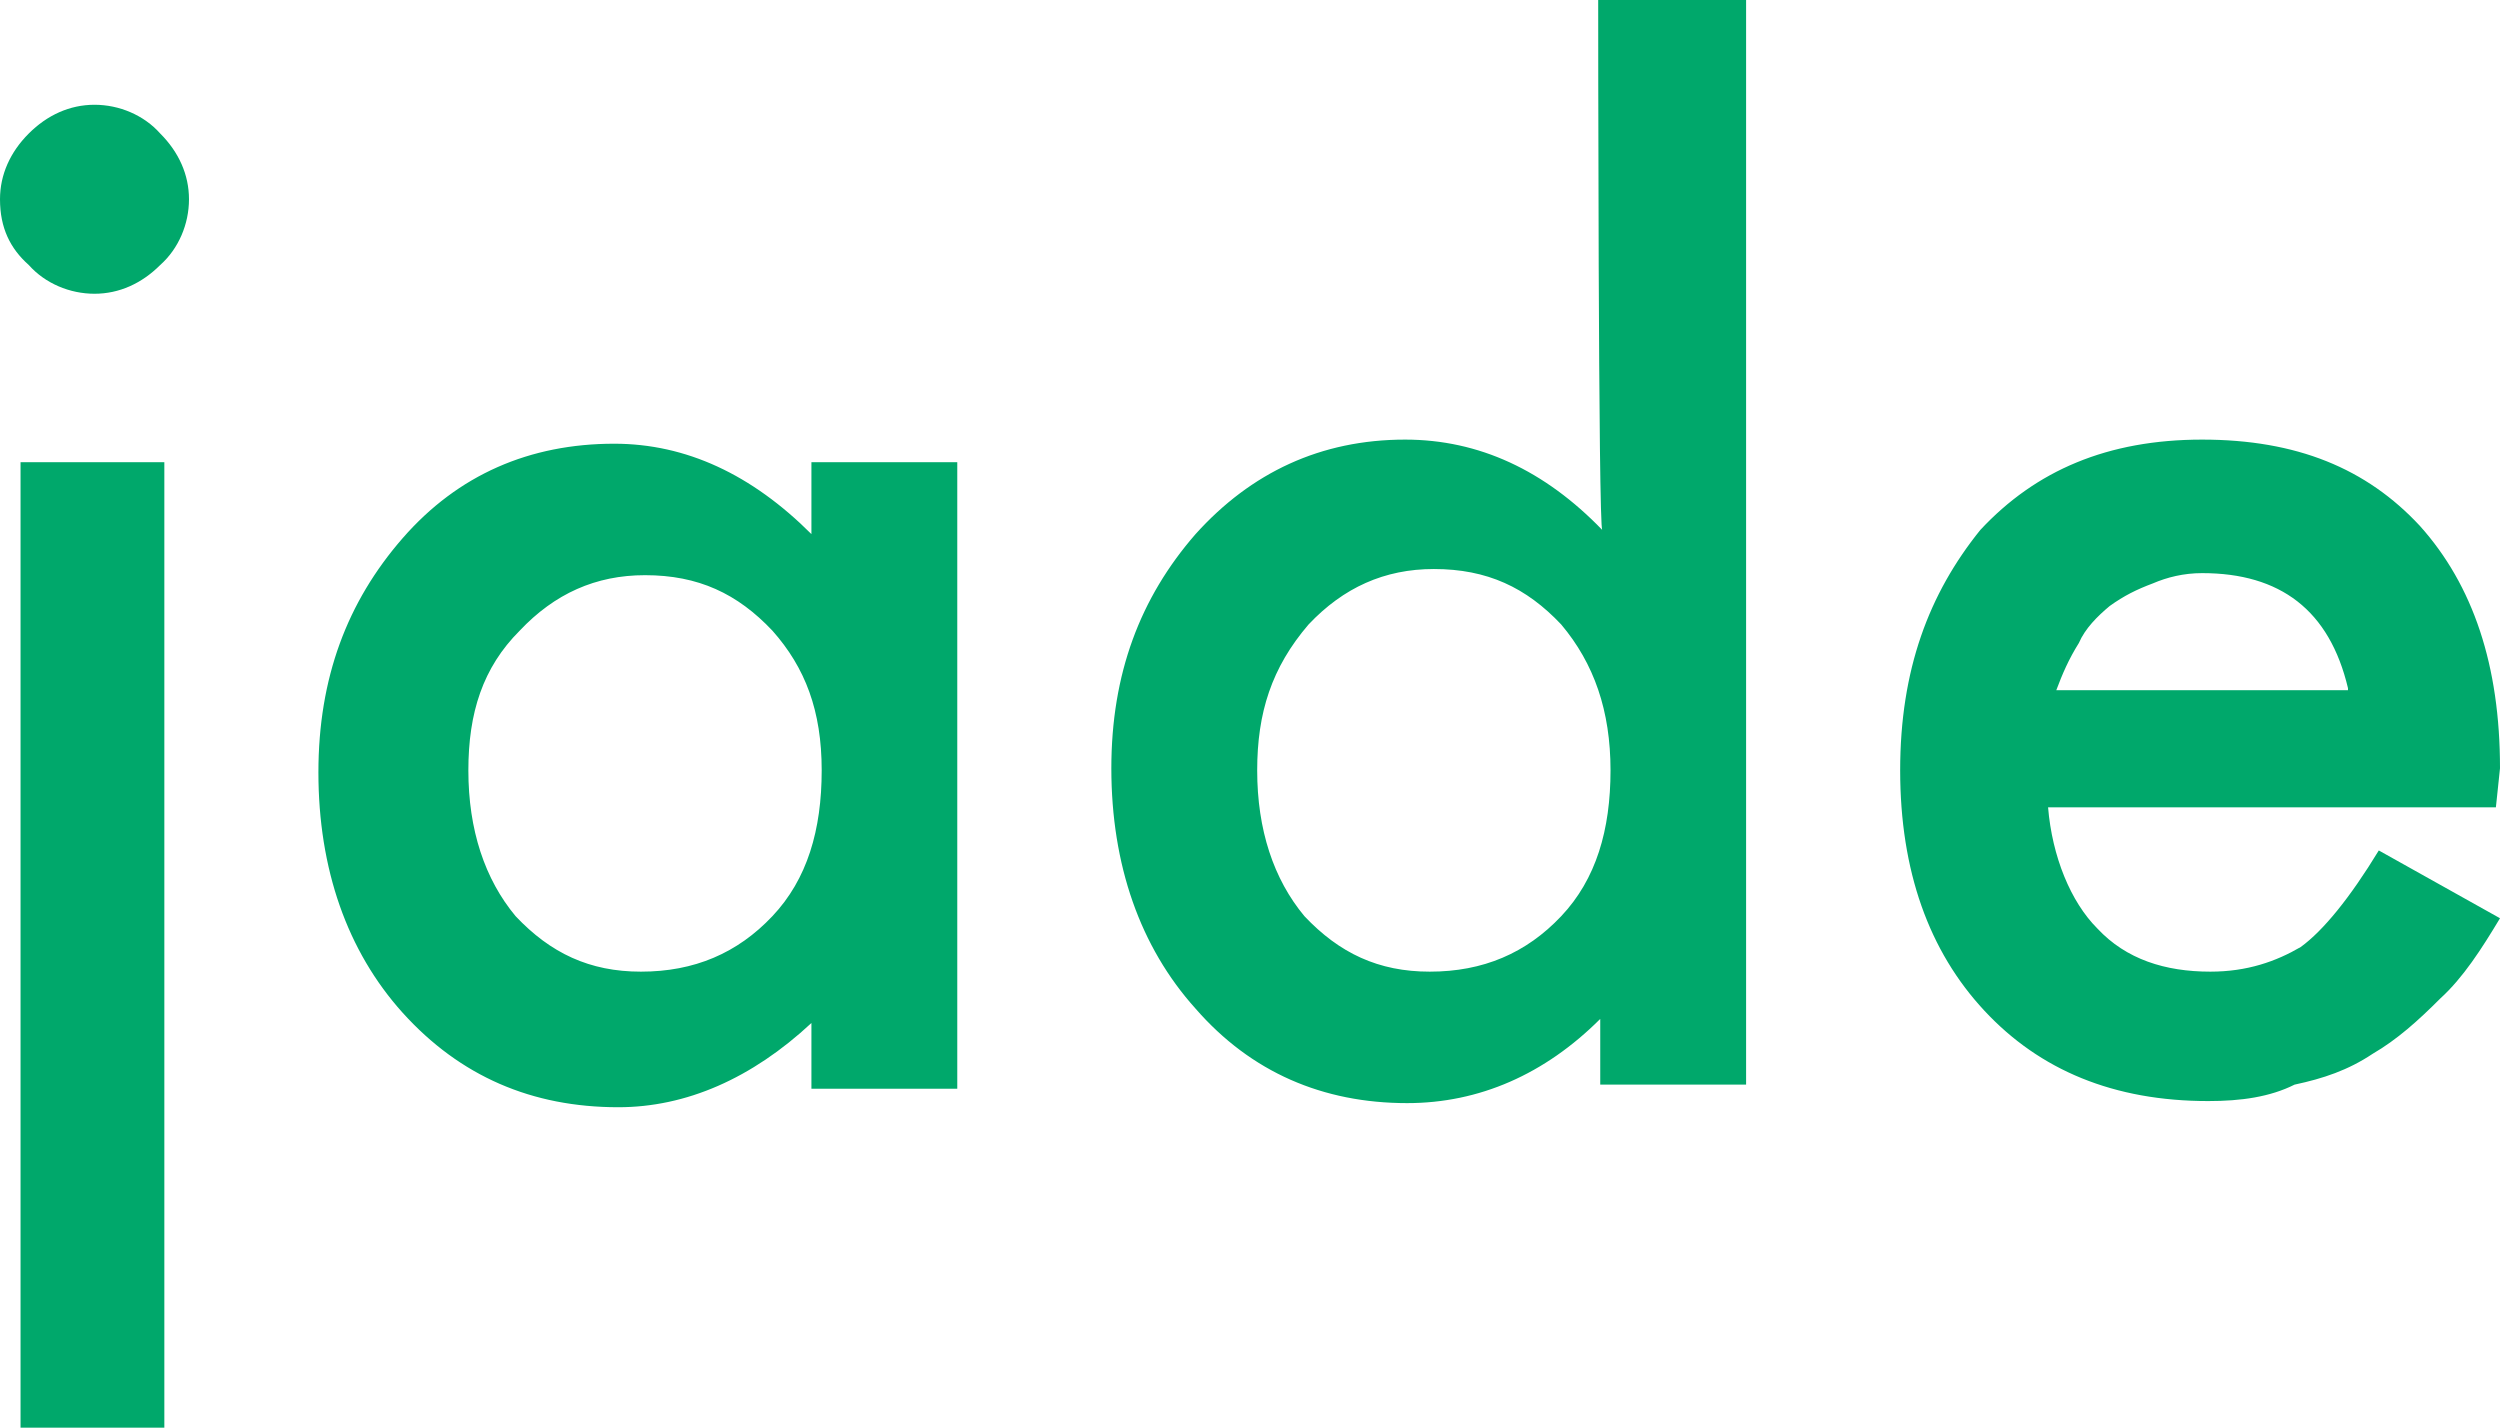
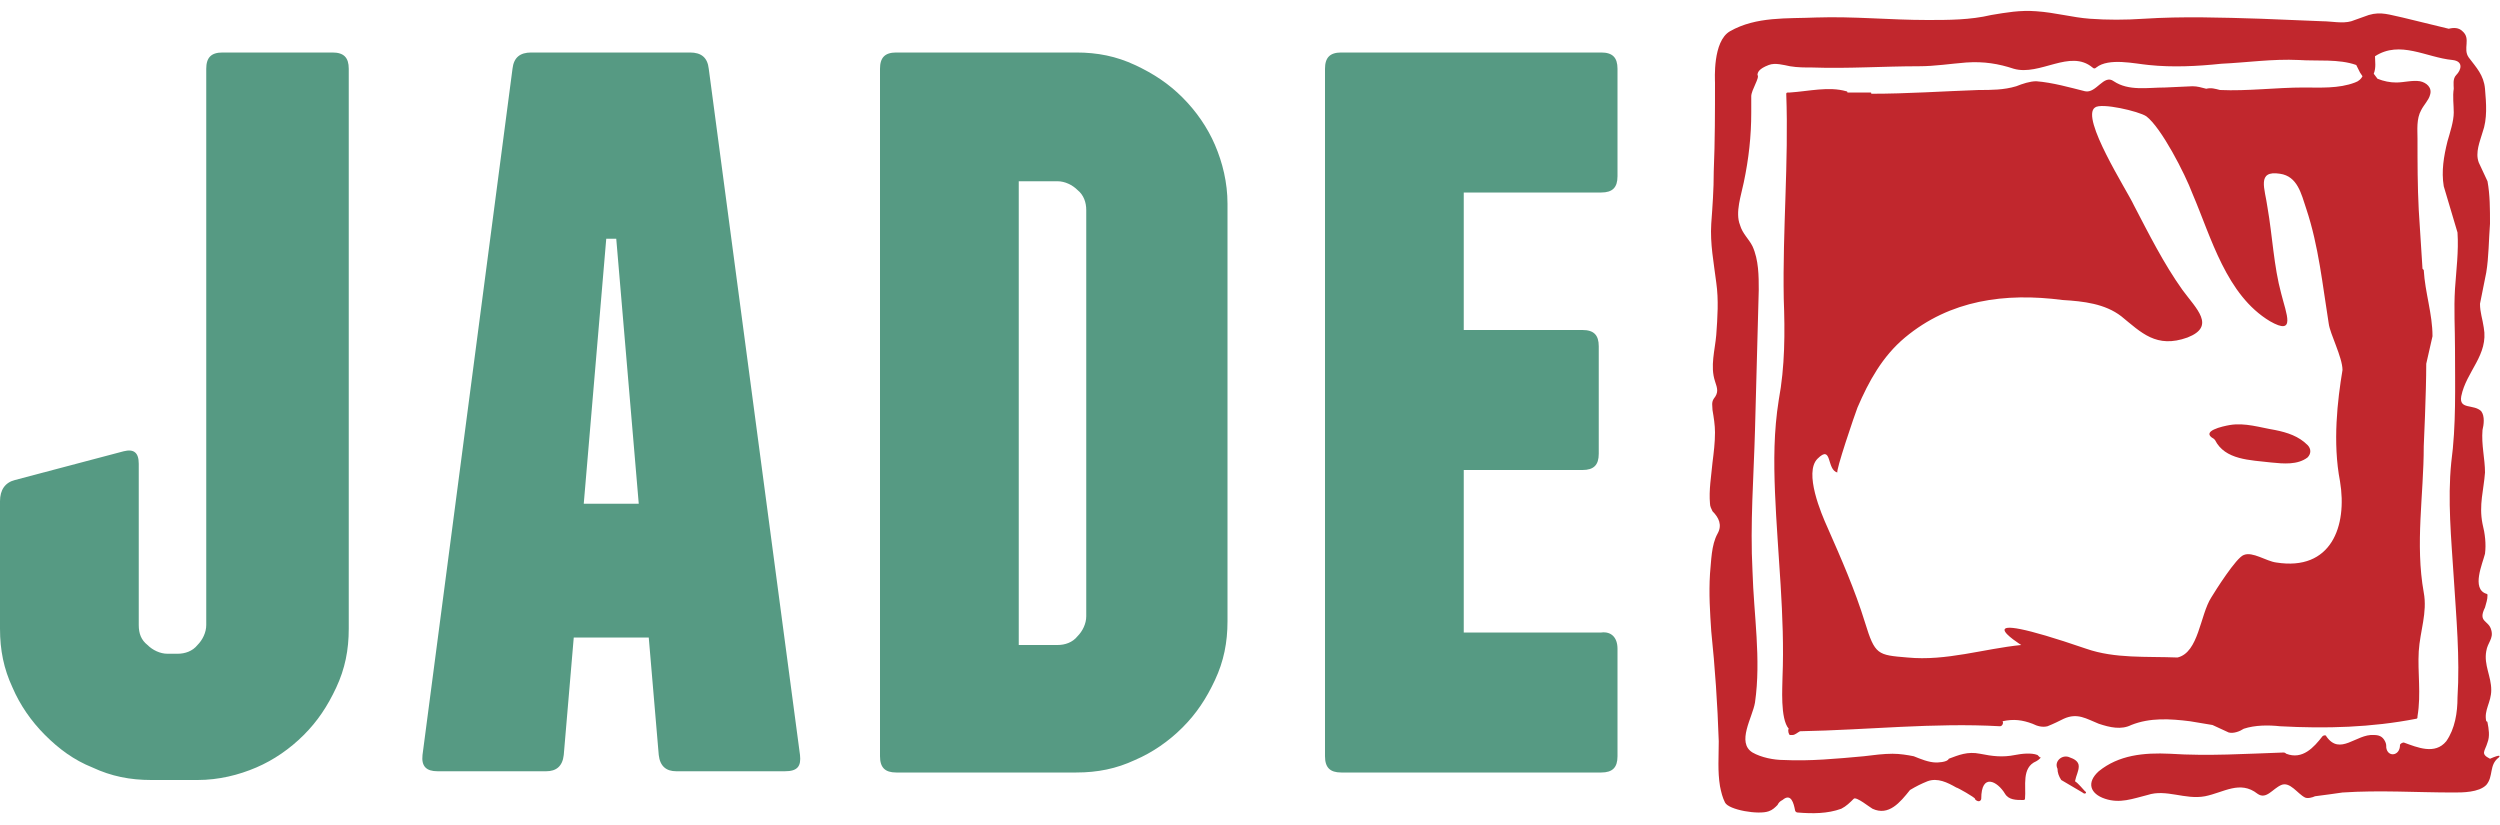
- <svg xmlns="http://www.w3.org/2000/svg" version="1.1" id="logo-jade-color" viewBox="0 0 121.7 69.5">
-   <path fill="#00A86B" d="M0,9.7c0-1.2,0.5-2.3,1.4-3.2s2-1.4,3.2-1.4c1.2,0,2.4,0.5,3.2,1.4c0.9,0.9,1.4,2,1.4,3.2c0,1.2-0.5,2.4-1.4,3.2 c-0.9,0.9-2,1.4-3.2,1.4c-1.2,0-2.4-0.5-3.2-1.4C0.5,12.1,0,11.1,0,9.7z M8,22.5v47h-7v-47H8z M39.5,22.5h7.1V53h-7.1v-3.2 c-2.9,2.7-6.1,4.1-9.4,4.1c-4.2,0-7.7-1.5-10.5-4.6c-2.7-3-4.1-7-4.1-11.7c0-4.6,1.4-8.3,4.1-11.4s6.2-4.6,10.3-4.6 c3.5,0,6.7,1.5,9.6,4.4C39.5,26.1,39.5,22.5,39.5,22.5z M22.8,37.5c0,2.9,0.8,5.3,2.3,7.1c1.7,1.8,3.6,2.7,6.1,2.7 c2.6,0,4.7-0.9,6.4-2.7c1.7-1.8,2.4-4.2,2.4-7.1c0-2.9-0.8-5-2.4-6.8c-1.7-1.8-3.6-2.7-6.2-2.7c-2.4,0-4.4,0.9-6.1,2.7 C23.5,32.5,22.8,34.7,22.8,37.5z M77.8,0H85v52.8h-7.1v-3.2c-2.7,2.7-5.9,4.1-9.4,4.1c-4.1,0-7.6-1.5-10.3-4.6 c-2.7-3-4.1-7-4.1-11.7c0-4.6,1.4-8.3,4.1-11.4c2.7-3,6.1-4.6,10.2-4.6c3.6,0,6.8,1.5,9.6,4.4C77.8,25.9,77.8,0,77.8,0z M61.2,37.5 c0,2.9,0.8,5.3,2.3,7.1c1.7,1.8,3.6,2.7,6.1,2.7c2.6,0,4.7-0.9,6.4-2.7c1.7-1.8,2.4-4.2,2.4-7.1c0-2.9-0.8-5.2-2.4-7.1 c-1.7-1.8-3.6-2.7-6.2-2.7c-2.4,0-4.4,0.9-6.1,2.7C61.9,32.5,61.2,34.7,61.2,37.5z M121.5,39.3H99.7c0.2,2.4,1.1,4.6,2.4,5.9 c1.4,1.5,3.3,2.1,5.5,2.1c1.8,0,3.2-0.5,4.4-1.2c1.1-0.8,2.4-2.4,3.8-4.7l5.9,3.3c-0.9,1.5-1.8,2.9-2.9,3.9c-1.1,1.1-2.1,2-3.3,2.7 c-1.2,0.8-2.4,1.2-3.8,1.5c-1.2,0.6-2.6,0.8-4.2,0.8c-4.6,0-8.2-1.5-10.9-4.4c-2.7-2.9-4.1-6.8-4.1-11.7s1.4-8.6,3.9-11.7 c2.7-2.9,6.2-4.4,10.8-4.4c4.6,0,8,1.4,10.6,4.2c2.6,2.9,3.9,6.8,3.9,11.8L121.5,39.3z M114.3,33.5c-0.9-3.8-3.3-5.6-7.1-5.6 c-0.9,0-1.7,0.2-2.4,0.5c-0.8,0.3-1.4,0.6-2.1,1.1c-0.6,0.5-1.2,1.1-1.5,1.8c-0.5,0.8-0.8,1.5-1.1,2.3H114.3z" />
+ <svg xmlns="http://www.w3.org/2000/svg" viewBox="0 0 200 66" enable-background="new 0 0 200 66">
+   <path fill="#569A83" d="M26.6 4.2c.9 0 1.3.4 1.3 1.3v44.8c0 1.7-.3 3.2-1 4.7s-1.5 2.7-2.6 3.8c-1.1 1.1-2.4 2-3.8 2.6-1.4.6-3 1-4.7 1h-3.7c-1.7 0-3.2-.3-4.7-1-1.5-.6-2.7-1.5-3.8-2.6s-2-2.4-2.6-3.8c-.7-1.5-1-3-1-4.7v-10.2c0-.9.4-1.5 1.2-1.7l8.7-2.3c.8-.2 1.2.1 1.2 1v12.9c0 .7.2 1.2.7 1.6.4.4 1 .7 1.6.7h.8c.6 0 1.2-.2 1.6-.7.4-.4.7-1 .7-1.6v-44.5c0-.9.4-1.3 1.3-1.3h8.8zm37.4 56.2l-7.3-54.9c-.1-.9-.6-1.3-1.5-1.3h-12.7c-.9 0-1.4.4-1.5 1.3l-7.2 54.9c-.1.9.3 1.3 1.2 1.3h8.7c.8 0 1.3-.4 1.4-1.3l.8-9.4h6l.8 9.4c.1.9.6 1.3 1.4 1.3h8.7c1 0 1.3-.4 1.2-1.3zm-12.9-20.1h-4.4l1.8-21.2h.8l1.8 21.2zm46.1-28.7c-.6-1.4-1.5-2.7-2.6-3.8-1.1-1.1-2.3-1.9-3.8-2.6-1.5-.7-3-1-4.7-1h-14.4c-.9 0-1.3.4-1.3 1.3v55c0 .9.4 1.3 1.3 1.3h14.4c1.7 0 3.2-.3 4.7-1 1.4-.6 2.7-1.5 3.8-2.6 1.1-1.1 1.9-2.3 2.6-3.8s1-3 1-4.7v-33.4c0-1.7-.4-3.3-1-4.7zm-10.3 37.7c0 .6-.3 1.2-.7 1.6-.4.5-1 .7-1.6.7h-3.1v-37.1h3.1c.6 0 1.2.3 1.6.7.5.4.7 1 .7 1.6v32.5zm42.5 2.6v8.6c0 .9-.4 1.3-1.3 1.3h-20.8c-.9 0-1.3-.4-1.3-1.3v-55c0-.9.4-1.3 1.3-1.3h20.8c.9 0 1.3.4 1.3 1.3v8.6c0 .9-.4 1.3-1.3 1.3h-11v11h9.5c.9 0 1.3.4 1.3 1.3v8.6c0 .9-.4 1.3-1.3 1.3h-9.5v13h11c.8-.1 1.3.4 1.3 1.3z" />
+   <path fill="#C1272D" d="M184.6 35.6c.3.3.3.7 0 1-.8.6-1.9.5-2.9.4-1.7-.2-3.7-.2-4.5-1.8l-.1-.1c-1.1-.6.7-1 1.3-1.1 1.2-.2 2.4.2 3.6.4 1 .2 1.9.5 2.6 1.2zm15.3 25c-.8.6-.4 1.5-1 2.2-.6.6-1.9.6-2.6.6-3 0-5.9-.2-8.9 0-.7.1-1.4.2-2.2.3-.2.1-.6.2-.8.1-.6-.3-1.2-1.3-1.9-1-.7.3-1.2 1.2-1.9.7-1.4-1.1-2.7-.1-4.2.2-1.6.3-3.1-.6-4.6-.1-1.2.3-2.2.7-3.4.3-1.2-.4-1.5-1.3-.5-2.2 1.6-1.3 3.6-1.5 5.7-1.4 3.1.2 6.1 0 9.1-.1.1 0 .2.1.2.1 1.3.5 2.2-.5 2.9-1.4.1-.1.3-.1.3 0 1.1 1.6 2.4-.2 3.8-.1.4 0 .7.1.9.5.1.2.1.3.1.5.1.8 1.1.7 1.1-.2 0-.1.2-.2.3-.2 1.1.4 2.5 1 3.4-.1.7-1 .9-2.3.9-3.5.2-3.2-.1-6.4-.3-9.6-.2-3.1-.5-6.2-.2-9.2.4-3 .3-6 .3-9.1 0-1.6-.1-3.2 0-4.8.1-1.5.3-3 .2-4.5l-1.1-3.7c-.2-1.2 0-2.4.3-3.6.2-.7.5-1.6.5-2.3 0-.6-.1-1.3 0-1.9 0-.3-.1-.8.2-1.1.4-.4.6-1.1-.3-1.2-2.1-.2-4.2-1.6-6.2-.3 0 .4.1.9-.1 1.4l.3.4c.5.2 1 .3 1.5.3.6 0 1.3-.2 1.9-.1.5.1 1 .5.8 1.1-.1.4-.5.8-.7 1.2-.4.7-.3 1.6-.3 2.3 0 1.9 0 3.8.1 5.7.1 1.6.2 3.2.3 4.7l.1.1c.1 1.8.7 3.5.7 5.3l-.5 2.2c0 2.3-.2 6.6-.2 6.6 0 3.9-.7 7.8 0 11.7.3 1.6-.3 3.1-.4 4.7-.1 1.7.2 3.4-.1 5.2 0 .1 0 .2-.1.2-3.6.7-7.2.8-10.9.6-.9-.1-2-.1-2.9.2-.3.2-.8.4-1.2.3l-1.3-.6-1.8-.3c-1.6-.2-3.2-.3-4.7.3-.8.4-1.7.2-2.6-.1-1-.4-1.7-.9-2.8-.4-.4.2-.8.4-1.3.6-.4.1-.8 0-1.2-.2-.8-.3-1.5-.4-2.4-.2.1.1 0 .4-.2.4-5.3-.3-10.6.3-16 .4-.2.1-.4.3-.6.3h-.2c-.1 0-.2-.4-.1-.5-.7-.8-.5-3.4-.5-4.1.2-4.9-.4-9.9-.6-14.8-.1-2.5-.1-4.9.3-7.4.5-2.7.5-5.4.4-8.1-.1-5.5.4-10.9.2-16.4 0-.1.1-.1.2-.1h.1c1.5-.1 3.1-.5 4.5-.1 0 0 .1 0 .1.1h1.8c.1 0 .1 0 .1.1 2.9 0 5.7-.2 8.6-.3 1 0 2 0 3-.3.5-.2 1.1-.4 1.6-.4 1.3.1 2.7.5 3.9.8.9.2 1.5-1.4 2.3-.8 1.2.8 2.7.5 4.1.5l2.2-.1c.4 0 .7.1 1.1.2.4-.1.7 0 1.1.1 2.2.1 4.5-.2 6.7-.2 1.3 0 2.8.1 4.1-.4.3-.1.5-.3.6-.5l-.2-.3-.3-.6c-1.4-.5-3.1-.3-4.6-.4-2.1-.1-4.1.2-6.2.3-1.9.2-3.9.3-5.8.1-1.1-.1-3.2-.6-4.2.2-.1.1-.2.1-.3 0-1.8-1.5-4.2.7-6.3.1-1.2-.4-2.4-.6-3.8-.5-1.3.1-2.5.3-3.8.3-2.8 0-5.7.2-8.5.1-.6 0-1.2 0-1.8-.1-.5-.1-1.2-.3-1.7-.1-.8.3-.9.6-.9.8.2.2-.5 1.2-.5 1.7v1.3c0 1.9-.2 3.7-.6 5.6-.2 1-.7 2.4-.3 3.4.2.7.7 1.1 1 1.7.5 1.1.5 2.4.5 3.5l-.3 11.2c-.1 3.7-.4 7.5-.2 11.3.1 3.5.7 7 .2 10.5-.2 1.2-1.5 3.2-.2 4 .7.4 1.7.6 2.5.6 2.1.1 4.2-.1 6.4-.3.8-.1 1.6-.2 2.3-.2.6 0 1.2.1 1.7.2.5.2 1.2.5 1.8.5 0 0 .9 0 1-.3.8-.3 1.5-.6 2.5-.4 1 .2 1.8.3 2.8.1.5-.1 1.3-.2 1.8 0l.2.2c.2-.1-.1.2-.3.3-1.2.5-.8 2-.9 3 0 .1-.1.1-.2.1-.5 0-1.1 0-1.4-.5-.6-1-1.9-1.7-1.9.4 0 .1-.1.2-.2.2s-.3-.1-.3-.2-1.4-.9-1.5-.9c-.7-.4-1.5-.8-2.3-.5-.5.2-.9.4-1.4.7-.8 1-1.7 2.1-3 1.5-.2-.1-1.3-1-1.5-.8-.3.3-.6.6-1 .8-1.1.4-2.3.4-3.5.3-.1 0-.2-.1-.2-.2-.1-.5-.3-1.4-1-.8-.2.1-.3.2-.4.4-.2.2-.4.4-.7.5-.8.3-3.2-.1-3.5-.7-.2-.4-.3-.8-.4-1.3-.2-1.2-.1-2.4-.1-3.6-.1-3-.3-5.9-.6-8.8-.1-1.5-.2-3-.1-4.6.1-1 .1-2.3.6-3.2.4-.7.1-1.3-.4-1.8-.1-.2-.2-.4-.2-.6-.1-1.1.1-2.2.2-3.3.1-.8.2-1.6.2-2.4 0-.6-.1-1.2-.2-1.8 0-.3-.1-.6.1-.9.4-.5.3-.8.1-1.4-.4-1.2 0-2.5.1-3.7.1-1.4.2-2.8 0-4.2-.2-1.6-.5-3.1-.4-4.7.1-1.4.2-2.7.2-4.2.1-2.4.1-4.8.1-7.1 0-.2-.2-3.3 1.2-4.1 2.1-1.2 4.6-1 6.9-1.1 3-.1 5.9.2 8.9.2 1.7 0 3.4 0 5.1-.4 1.2-.2 2.3-.4 3.6-.3 1.5.1 2.9.5 4.3.6s2.8.1 4.3 0c3.1-.2 6.2-.1 9.4 0l4.9.2c.7 0 1.6.2 2.3 0l1.4-.5c1-.3 1.7 0 2.7.2l3.7.9c.4-.1.8-.1 1.1.2.7.6 0 1.4.5 2.1.6.8 1.2 1.4 1.3 2.5.1 1.2.2 2.4-.2 3.5-.2.7-.6 1.6-.3 2.4l.7 1.5c.2 1.1.2 2.2.2 3.4-.1 1.3-.1 2.7-.3 3.9l-.5 2.5c0 .7.2 1.2.3 1.9.4 2.2-1.4 3.5-1.8 5.5-.2 1.1 1 .6 1.6 1.2.3.4.2 1.1.1 1.5-.1 1.2.2 2.3.2 3.4-.1 1.4-.5 2.6-.2 4.1.2.8.3 1.6.2 2.4-.2.8-1.1 2.8.1 3.2.1 0 .1.1.1.1 0 .4-.1.6-.2 1-.6 1.2.3 1 .5 1.8.2.7-.3 1-.4 1.7-.2 1.1.4 2 .4 3.1 0 1-.6 1.6-.4 2.5.1 0 .1.1.1.1.1.5.2 1.1 0 1.6-.2.7-.6.9.2 1.3.9-.4.8-.2.7-.1zm-12.5-31c0-1-1-2.9-1.1-3.7-.5-3.1-.8-6.2-1.8-9.2-.4-1.2-.7-2.6-2.1-2.8-1.9-.3-1.2 1.2-1 2.7.4 2.3.5 4.7 1.1 6.9.4 1.6 1.2 3.4-.9 2.2-3.5-2.1-4.7-6.7-6.2-10.2-.6-1.6-2.5-5.3-3.7-6.2-.6-.4-3.6-1.1-4.1-.7-1.2.8 2.6 6.7 3.1 7.8 1.2 2.3 2.4 4.7 3.9 6.8 1.1 1.5 2.7 2.9.4 3.8-2.5.9-3.7-.4-5.3-1.7-1.3-1-3-1.2-4.7-1.3-4.6-.6-9 0-12.6 3-1.8 1.5-2.9 3.5-3.8 5.6-.2.5-1.8 5.2-1.6 5.2-.9-.2-.4-2.3-1.6-1.1-1.1 1.1.3 4.4.8 5.5 1.1 2.5 2.2 5 3 7.6.8 2.6 1 2.6 3.4 2.8 3.1.3 6.1-.7 9.1-1 0 0-5.3-3.3 5.2.3 2.3.8 4.8.6 7.3.7 1.7-.4 1.8-3.4 2.7-4.8.3-.5 2-3.2 2.6-3.4.7-.3 1.8.5 2.6.6 4.4.7 5.7-2.9 5.1-6.5-.6-3.1-.2-6.5.2-8.9zm-20.8 33.8c.2.2.4 0 .2-.1-.2-.2-.5-.6-.8-.8.1-.5.3-.8.3-1.2 0-.4-.4-.6-.7-.7-.6-.3-1.3.3-1 .9 0 .3.1.6.3.9l1.7 1z" />
</svg>
